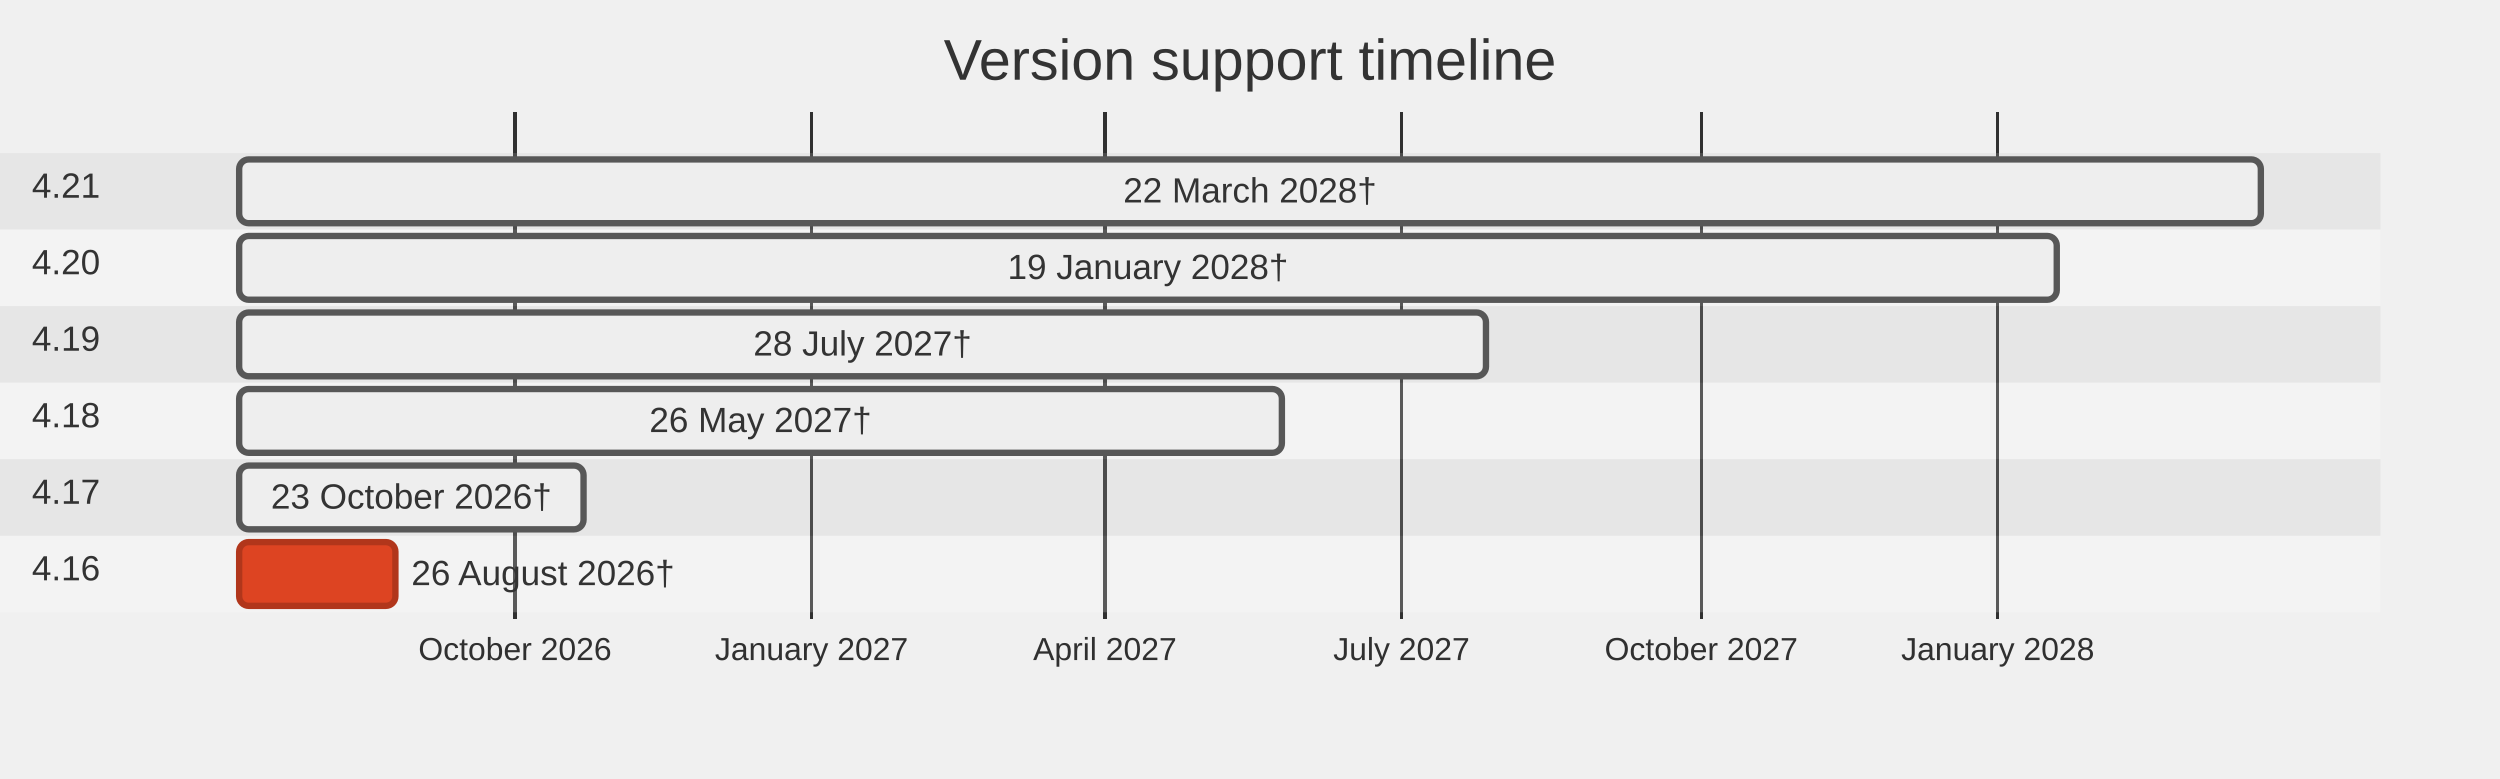
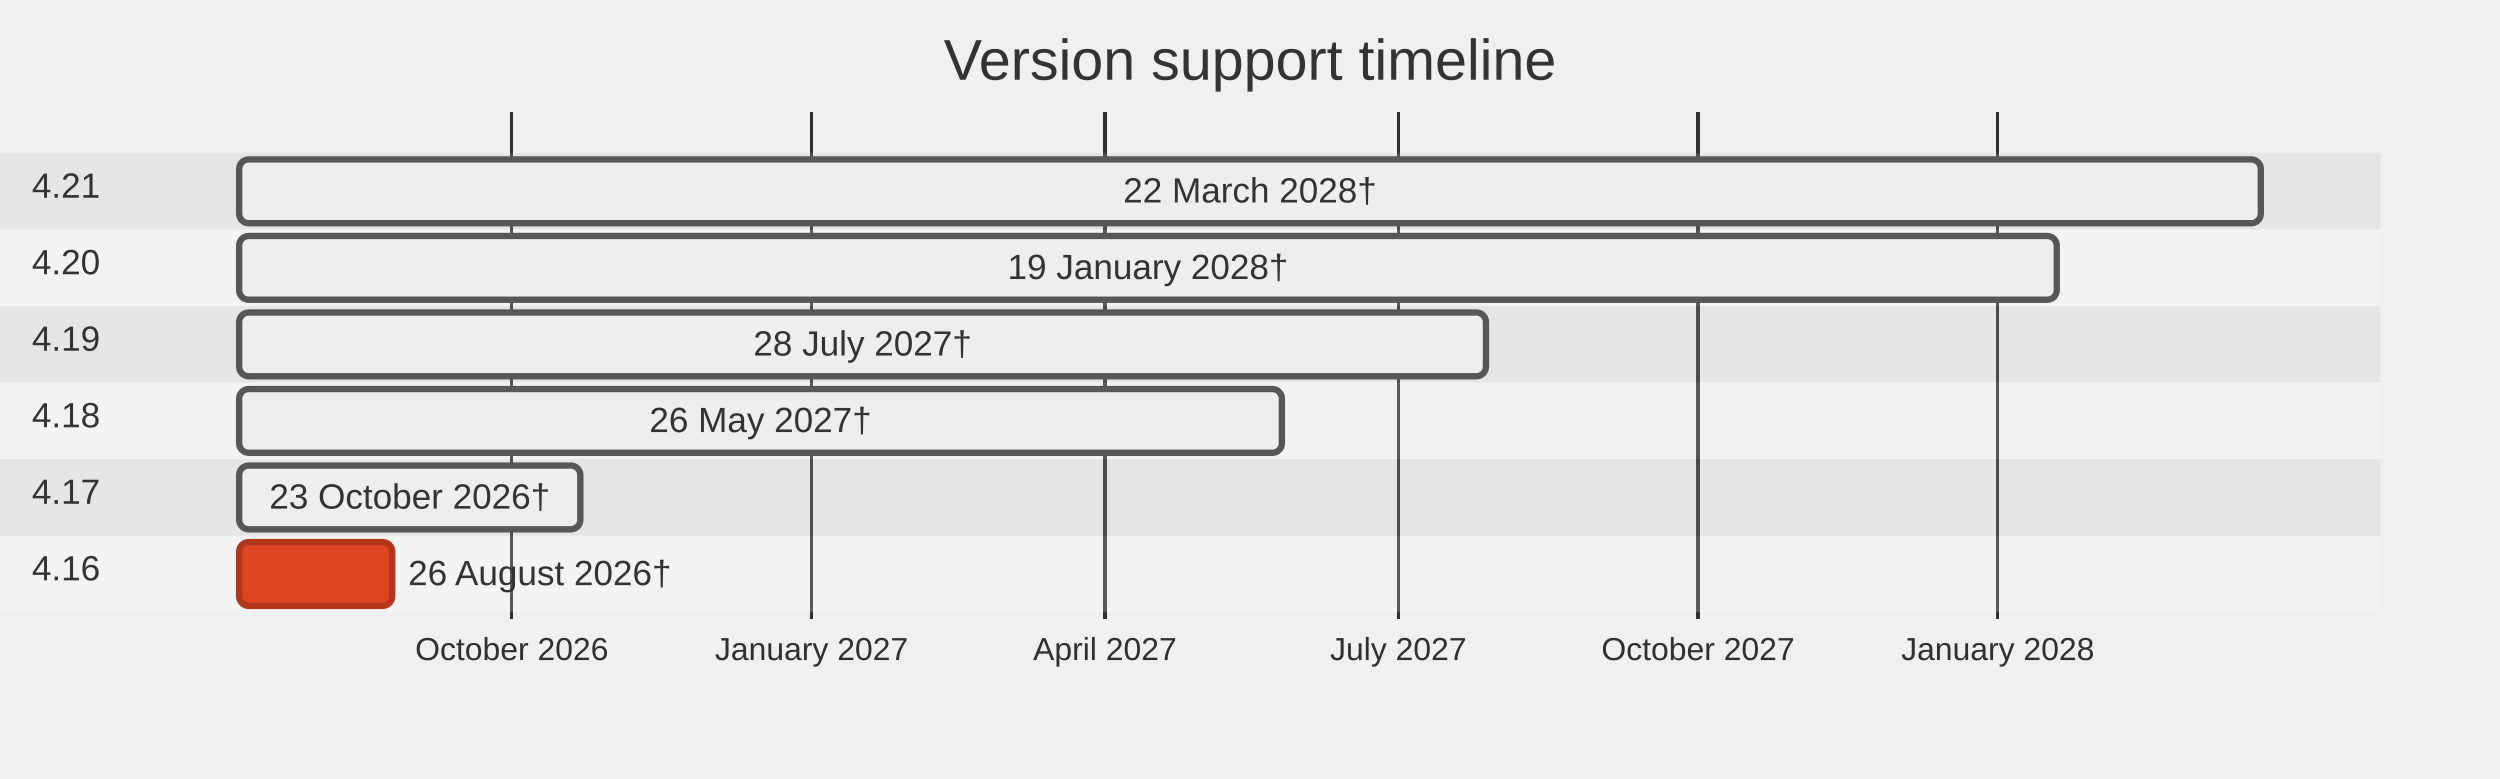
<svg xmlns="http://www.w3.org/2000/svg" id="my-svg" width="100%" viewBox="0 0 784 244" style="max-width: 784px; background-color: white;" role="graphics-document document" aria-roledescription="gantt">
  <style>#my-svg{font-family:"trebuchet ms",verdana,arial,sans-serif;font-size:16px;fill:#000000;}@keyframes edge-animation-frame{from{stroke-dashoffset:0;}}@keyframes dash{to{stroke-dashoffset:0;}}#my-svg .edge-animation-slow{stroke-dasharray:9,5!important;stroke-dashoffset:900;animation:dash 50s linear infinite;stroke-linecap:round;}#my-svg .edge-animation-fast{stroke-dasharray:9,5!important;stroke-dashoffset:900;animation:dash 20s linear infinite;stroke-linecap:round;}#my-svg .error-icon{fill:#552222;}#my-svg .error-text{fill:#552222;stroke:#552222;}#my-svg .edge-thickness-normal{stroke-width:1px;}#my-svg .edge-thickness-thick{stroke-width:3.5px;}#my-svg .edge-pattern-solid{stroke-dasharray:0;}#my-svg .edge-thickness-invisible{stroke-width:0;fill:none;}#my-svg .edge-pattern-dashed{stroke-dasharray:3;}#my-svg .edge-pattern-dotted{stroke-dasharray:2;}#my-svg .marker{fill:#666;stroke:#666;}#my-svg .marker.cross{stroke:#666;}#my-svg svg{font-family:"trebuchet ms",verdana,arial,sans-serif;font-size:16px;}#my-svg p{margin:0;}#my-svg .mermaid-main-font{font-family:"trebuchet ms",verdana,arial,sans-serif;}#my-svg .exclude-range{fill:#eeeeee;}#my-svg .section{stroke:none;opacity:0.2;}#my-svg .section0{fill:hsl(0, 0%, 73.922%);}#my-svg .section2{fill:hsl(0, 0%, 73.922%);}#my-svg .section1,#my-svg .section3{fill:white;opacity:0.2;}#my-svg .sectionTitle0{fill:#333;}#my-svg .sectionTitle1{fill:#333;}#my-svg .sectionTitle2{fill:#333;}#my-svg .sectionTitle3{fill:#333;}#my-svg .sectionTitle{text-anchor:start;font-family:"trebuchet ms",verdana,arial,sans-serif;}#my-svg .grid .tick{stroke:hsl(0, 0%, 90%);opacity:0.8;shape-rendering:crispEdges;}#my-svg .grid .tick text{font-family:"trebuchet ms",verdana,arial,sans-serif;fill:#000000;}#my-svg .grid path{stroke-width:0;}#my-svg .today{fill:none;stroke:#d42;stroke-width:2px;}#my-svg .task{stroke-width:2;}#my-svg .taskText{text-anchor:middle;font-family:"trebuchet ms",verdana,arial,sans-serif;}#my-svg .taskTextOutsideRight{fill:#333;text-anchor:start;font-family:"trebuchet ms",verdana,arial,sans-serif;}#my-svg .taskTextOutsideLeft{fill:#333;text-anchor:end;}#my-svg .task.clickable{cursor:pointer;}#my-svg .taskText.clickable{cursor:pointer;fill:#003163!important;font-weight:bold;}#my-svg .taskTextOutsideLeft.clickable{cursor:pointer;fill:#003163!important;font-weight:bold;}#my-svg .taskTextOutsideRight.clickable{cursor:pointer;fill:#003163!important;font-weight:bold;}#my-svg .taskText0,#my-svg .taskText1,#my-svg .taskText2,#my-svg .taskText3{fill:white;}#my-svg .task0,#my-svg .task1,#my-svg .task2,#my-svg .task3{fill:#707070;stroke:hsl(0, 0%, 33.922%);}#my-svg .taskTextOutside0,#my-svg .taskTextOutside2{fill:#333;}#my-svg .taskTextOutside1,#my-svg .taskTextOutside3{fill:#333;}#my-svg .active0,#my-svg .active1,#my-svg .active2,#my-svg .active3{fill:#eee;stroke:hsl(0, 0%, 33.922%);}#my-svg .activeText0,#my-svg .activeText1,#my-svg .activeText2,#my-svg .activeText3{fill:#333!important;}#my-svg .done0,#my-svg .done1,#my-svg .done2,#my-svg .done3{stroke:#666;fill:#bbb;stroke-width:2;}#my-svg .doneText0,#my-svg .doneText1,#my-svg .doneText2,#my-svg .doneText3{fill:#333!important;}#my-svg .doneText0.taskTextOutsideLeft,#my-svg .doneText0.taskTextOutsideRight,#my-svg .doneText1.taskTextOutsideLeft,#my-svg .doneText1.taskTextOutsideRight,#my-svg .doneText2.taskTextOutsideLeft,#my-svg .doneText2.taskTextOutsideRight,#my-svg .doneText3.taskTextOutsideLeft,#my-svg .doneText3.taskTextOutsideRight{fill:#333!important;}#my-svg .crit0,#my-svg .crit1,#my-svg .crit2,#my-svg .crit3{stroke:hsl(10.909, 73.333%, 40%);fill:#d42;stroke-width:2;}#my-svg .activeCrit0,#my-svg .activeCrit1,#my-svg .activeCrit2,#my-svg .activeCrit3{stroke:hsl(10.909, 73.333%, 40%);fill:#eee;stroke-width:2;}#my-svg .doneCrit0,#my-svg .doneCrit1,#my-svg .doneCrit2,#my-svg .doneCrit3{stroke:hsl(10.909, 73.333%, 40%);fill:#bbb;stroke-width:2;cursor:pointer;shape-rendering:crispEdges;}#my-svg .milestone{transform:rotate(45deg) scale(0.8,0.8);}#my-svg .milestoneText{font-style:italic;}#my-svg .doneCritText0,#my-svg .doneCritText1,#my-svg .doneCritText2,#my-svg .doneCritText3{fill:#333!important;}#my-svg .doneCritText0.taskTextOutsideLeft,#my-svg .doneCritText0.taskTextOutsideRight,#my-svg .doneCritText1.taskTextOutsideLeft,#my-svg .doneCritText1.taskTextOutsideRight,#my-svg .doneCritText2.taskTextOutsideLeft,#my-svg .doneCritText2.taskTextOutsideRight,#my-svg .doneCritText3.taskTextOutsideLeft,#my-svg .doneCritText3.taskTextOutsideRight{fill:#333!important;}#my-svg .vert{stroke:#d42;}#my-svg .vertText{font-size:15px;text-anchor:middle;fill:#d42!important;}#my-svg .activeCritText0,#my-svg .activeCritText1,#my-svg .activeCritText2,#my-svg .activeCritText3{fill:#333!important;}#my-svg .titleText{text-anchor:middle;font-size:18px;fill:#333;font-family:"trebuchet ms",verdana,arial,sans-serif;}#my-svg .node .neo-node{stroke:#999;}#my-svg [data-look="neo"].node rect,#my-svg [data-look="neo"].cluster rect,#my-svg [data-look="neo"].node polygon{stroke:url(#my-svg-gradient);filter:drop-shadow( 1px 2px 2px rgba(185,185,185,1));}#my-svg [data-look="neo"].swimlane.cluster rect{filter:none;}#my-svg [data-look="neo"].node path{stroke:url(#my-svg-gradient);stroke-width:1px;}#my-svg [data-look="neo"].node .outer-path{filter:drop-shadow( 1px 2px 2px rgba(185,185,185,1));}#my-svg [data-look="neo"].node .neo-line path{stroke:#999;filter:none;}#my-svg [data-look="neo"].node circle{stroke:url(#my-svg-gradient);filter:drop-shadow( 1px 2px 2px rgba(185,185,185,1));}#my-svg [data-look="neo"].node circle .state-start{fill:#000000;}#my-svg [data-look="neo"].icon-shape .icon{fill:url(#my-svg-gradient);filter:drop-shadow( 1px 2px 2px rgba(185,185,185,1));}#my-svg [data-look="neo"].icon-shape .icon-neo path{stroke:url(#my-svg-gradient);filter:drop-shadow( 1px 2px 2px rgba(185,185,185,1));}#my-svg :root{--mermaid-font-family:"trebuchet ms",verdana,arial,sans-serif;}</style>
  <g />
  <g class="grid" transform="translate(75, 194)" fill="none" font-size="10" font-family="sans-serif" text-anchor="middle">
    <path class="domain" stroke="currentColor" d="M0.5,-159V0.5H634.5V-159" />
-     <g class="tick" opacity="1" transform="translate(86.5,0)">
+     <g class="tick" opacity="1" transform="translate(85.5,0)">
      <line stroke="currentColor" y2="-159" />
      <text fill="#000" y="3" dy="1em" stroke="none" font-size="10" style="text-anchor: middle;"> October 2026</text>
    </g>
    <g class="tick" opacity="1" transform="translate(179.5,0)">
      <line stroke="currentColor" y2="-159" />
      <text fill="#000" y="3" dy="1em" stroke="none" font-size="10" style="text-anchor: middle;"> January 2027</text>
    </g>
    <g class="tick" opacity="1" transform="translate(271.5,0)">
      <line stroke="currentColor" y2="-159" />
      <text fill="#000" y="3" dy="1em" stroke="none" font-size="10" style="text-anchor: middle;"> April 2027</text>
    </g>
-     <g class="tick" opacity="1" transform="translate(364.5,0)">
+     <g class="tick" opacity="1" transform="translate(363.5,0)">
      <line stroke="currentColor" y2="-159" />
      <text fill="#000" y="3" dy="1em" stroke="none" font-size="10" style="text-anchor: middle;"> July 2027</text>
    </g>
-     <g class="tick" opacity="1" transform="translate(458.5,0)">
+     <g class="tick" opacity="1" transform="translate(457.5,0)">
      <line stroke="currentColor" y2="-159" />
      <text fill="#000" y="3" dy="1em" stroke="none" font-size="10" style="text-anchor: middle;"> October 2027</text>
    </g>
    <g class="tick" opacity="1" transform="translate(551.5,0)">
      <line stroke="currentColor" y2="-159" />
      <text fill="#000" y="3" dy="1em" stroke="none" font-size="10" style="text-anchor: middle;"> January 2028</text>
    </g>
  </g>
  <g>
    <rect x="0" y="48" width="746.5" height="24" class="section section0" />
    <rect x="0" y="72" width="746.5" height="24" class="section section1" />
    <rect x="0" y="96" width="746.5" height="24" class="section section2" />
    <rect x="0" y="120" width="746.5" height="24" class="section section3" />
    <rect x="0" y="144" width="746.5" height="24" class="section section0" />
    <rect x="0" y="168" width="746.5" height="24" class="section section1" />
  </g>
  <g>
    <rect id="my-svg-task1" rx="3" ry="3" x="75" y="50" width="634" height="20" transform-origin="392px 60px" class="task active0" />
    <rect id="my-svg-task2" rx="3" ry="3" x="75" y="74" width="570" height="20" transform-origin="360px 84px" class="task active1" />
    <rect id="my-svg-task3" rx="3" ry="3" x="75" y="98" width="391" height="20" transform-origin="270.5px 108px" class="task active2" />
    <rect id="my-svg-task4" rx="3" ry="3" x="75" y="122" width="327" height="20" transform-origin="238.5px 132px" class="task active3" />
-     <rect id="my-svg-task5" rx="3" ry="3" x="75" y="146" width="108" height="20" transform-origin="129px 156px" class="task active0" />
-     <rect id="my-svg-task6" rx="3" ry="3" x="75" y="170" width="49" height="20" transform-origin="99.5px 180px" class="task crit1" />
+     <rect id="my-svg-task5" rx="3" ry="3" x="75" y="146" width="107" height="20" transform-origin="128.5px 156px" class="task active0" />
+     <rect id="my-svg-task6" rx="3" ry="3" x="75" y="170" width="48" height="20" transform-origin="99px 180px" class="task crit1" />
    <text id="my-svg-task1-text" font-size="11" x="392" y="63.5" class="taskText taskText0 activeText0 width-88.51611328125">22 March 2028†      </text>
    <text id="my-svg-task2-text" font-size="11" x="360" y="87.5" class="taskText taskText1 activeText1 width-96.685546875">19 January 2028†    </text>
    <text id="my-svg-task3-text" font-size="11" x="270.5" y="111.5" class="taskText taskText2 activeText2 width-74.76611328125">28 July 2027†       </text>
    <text id="my-svg-task4-text" font-size="11" x="238.5" y="135.5" class="taskText taskText3 activeText3 width-77.7255859375">26 May 2027†        </text>
-     <text id="my-svg-task5-text" font-size="11" x="129" y="159.5" class="taskText taskText0 activeText0 width-99.005859375">23 October 2026†    </text>
-     <text id="my-svg-task6-text" font-size="11" x="129" y="183.5" class="taskTextOutsideRight taskTextOutside1  critText1 width-93.47900390625">26 August 2026†     </text>
+     <text id="my-svg-task5-text" font-size="11" x="128.5" y="159.5" class="taskText taskText0 activeText0 width-99.005859375">23 October 2026†    </text>
+     <text id="my-svg-task6-text" font-size="11" x="128" y="183.5" class="taskTextOutsideRight taskTextOutside1  critText1 width-93.47900390625">26 August 2026†     </text>
  </g>
  <g>
    <text dy="0em" x="10" y="62" font-size="11" class="sectionTitle sectionTitle0">
      <tspan alignment-baseline="central" x="10">4.21</tspan>
    </text>
    <text dy="0em" x="10" y="86" font-size="11" class="sectionTitle sectionTitle1">
      <tspan alignment-baseline="central" x="10">4.20</tspan>
    </text>
    <text dy="0em" x="10" y="110" font-size="11" class="sectionTitle sectionTitle2">
      <tspan alignment-baseline="central" x="10">4.19</tspan>
    </text>
    <text dy="0em" x="10" y="134" font-size="11" class="sectionTitle sectionTitle3">
      <tspan alignment-baseline="central" x="10">4.18</tspan>
    </text>
    <text dy="0em" x="10" y="158" font-size="11" class="sectionTitle sectionTitle0">
      <tspan alignment-baseline="central" x="10">4.17</tspan>
    </text>
    <text dy="0em" x="10" y="182" font-size="11" class="sectionTitle sectionTitle1">
      <tspan alignment-baseline="central" x="10">4.16</tspan>
    </text>
  </g>
  <text x="392" y="25" class="titleText">Version support timeline</text>
</svg>
